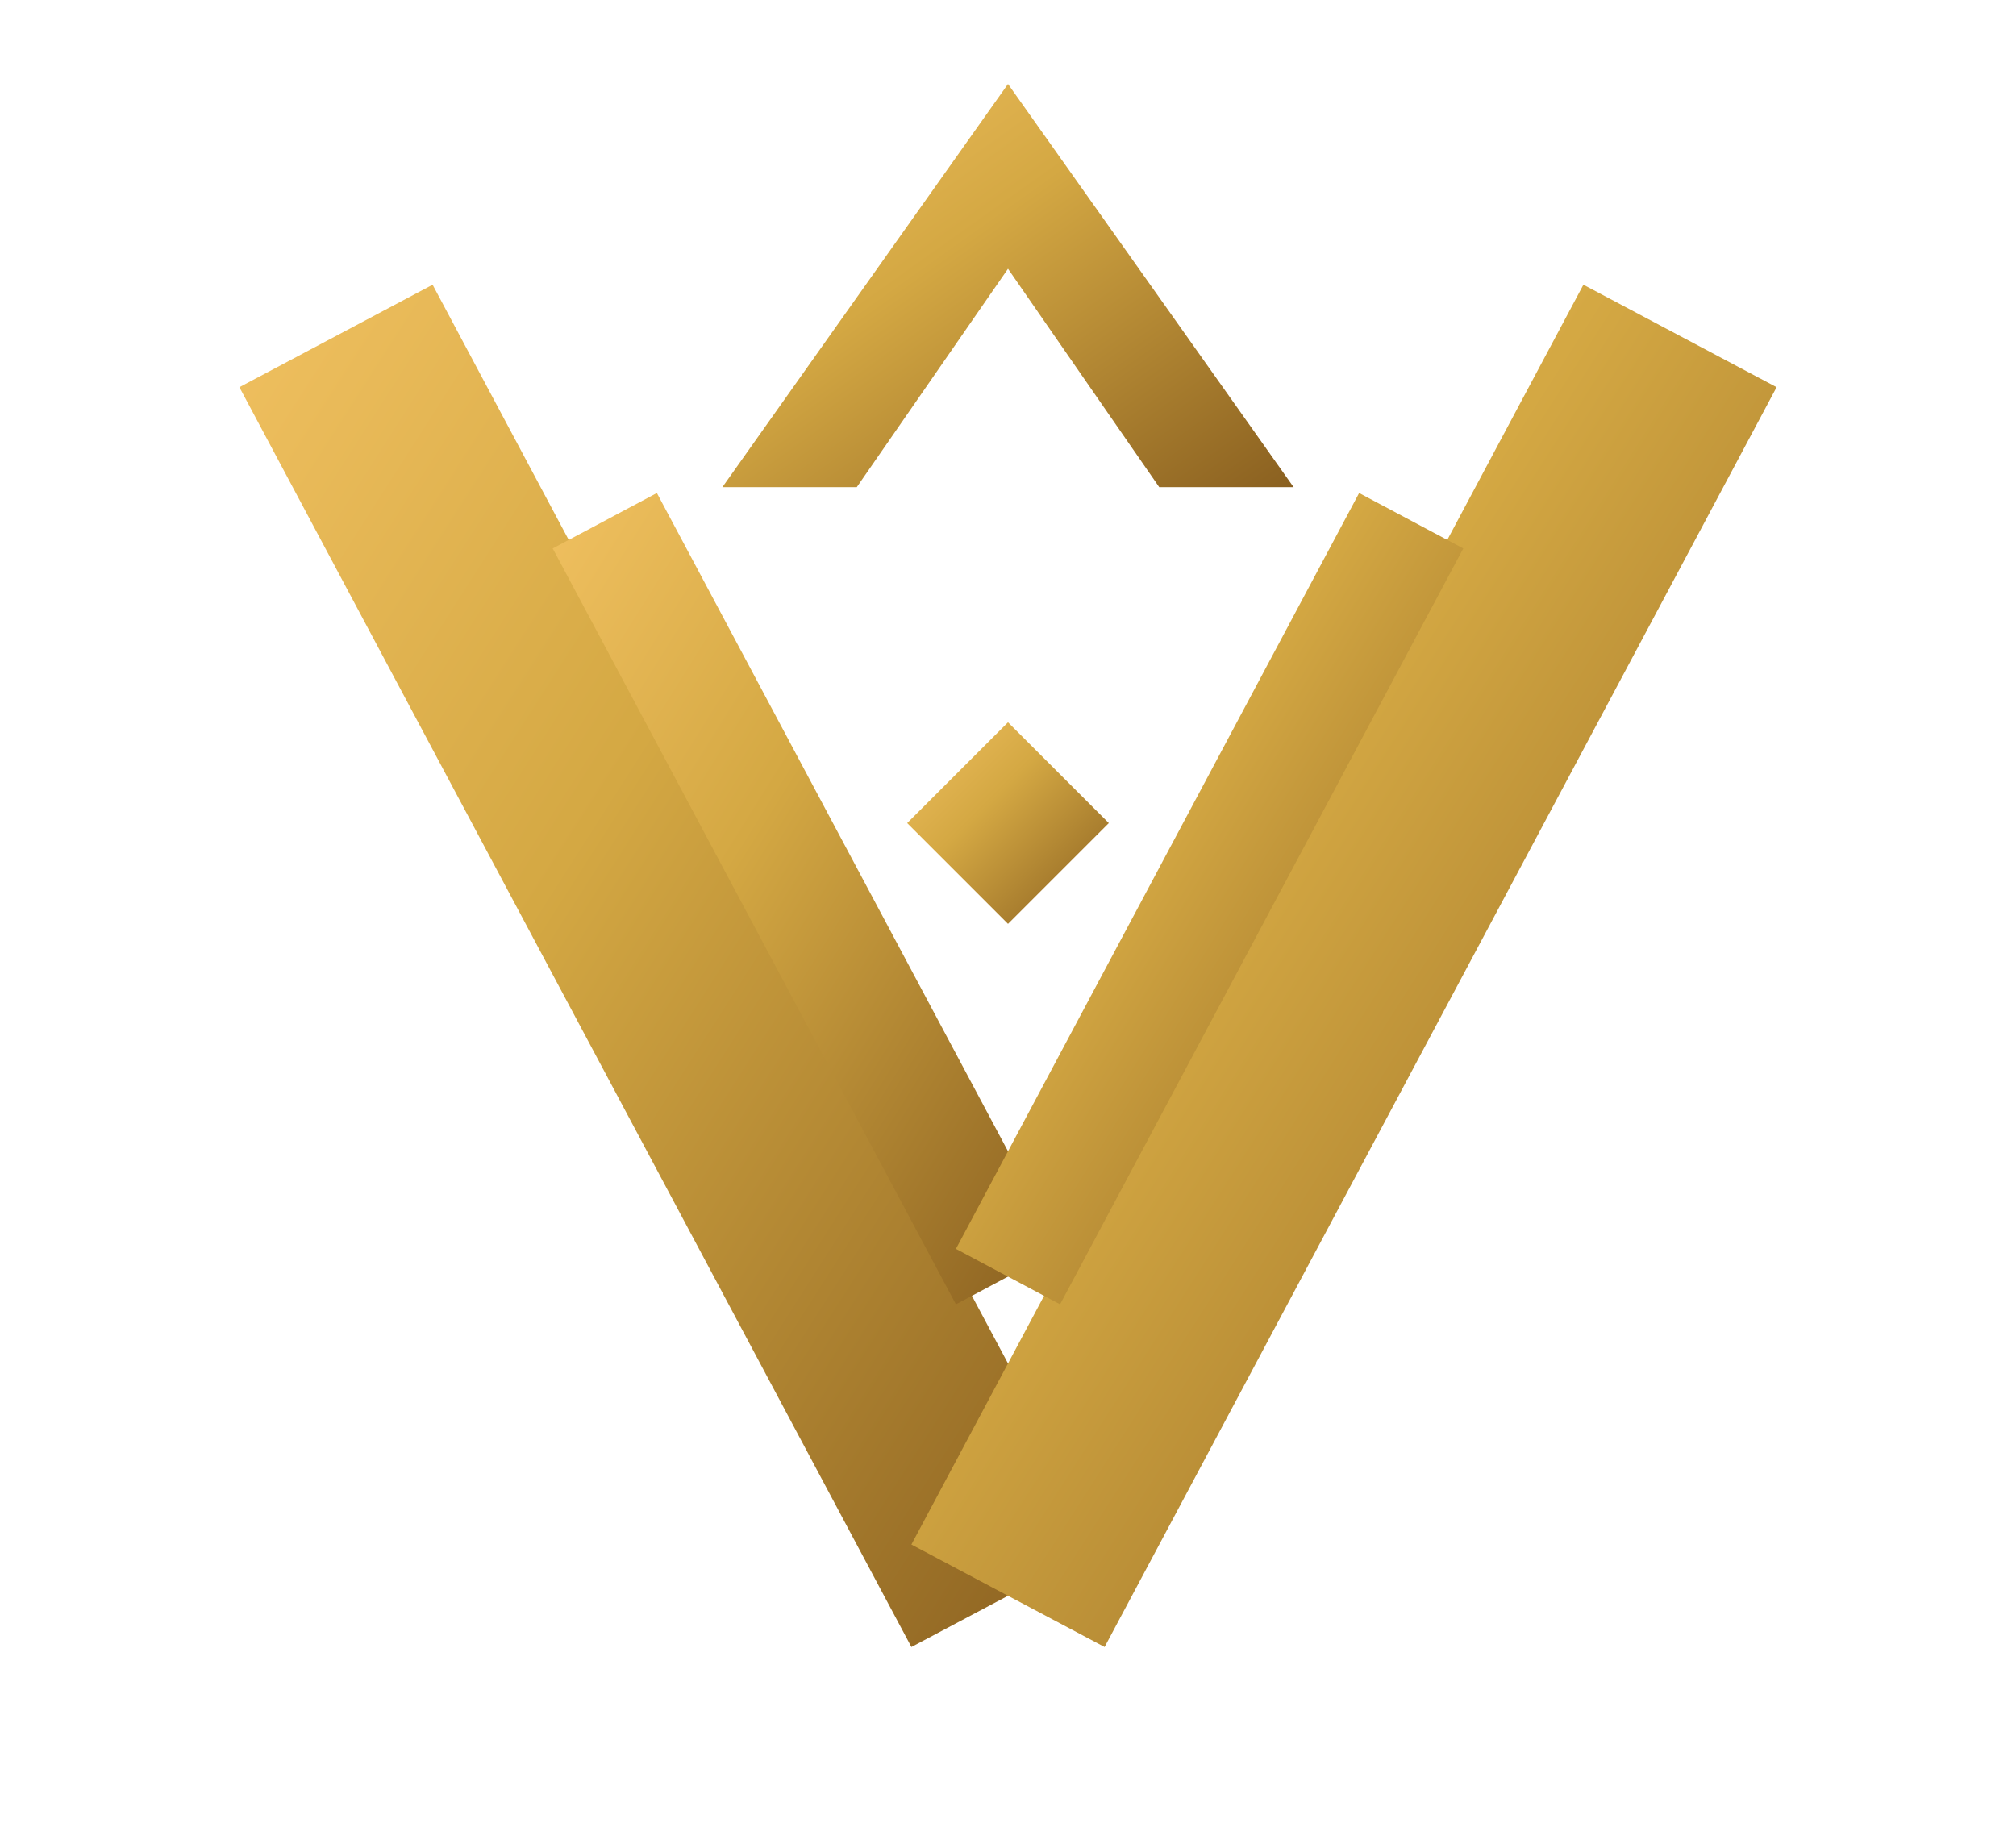
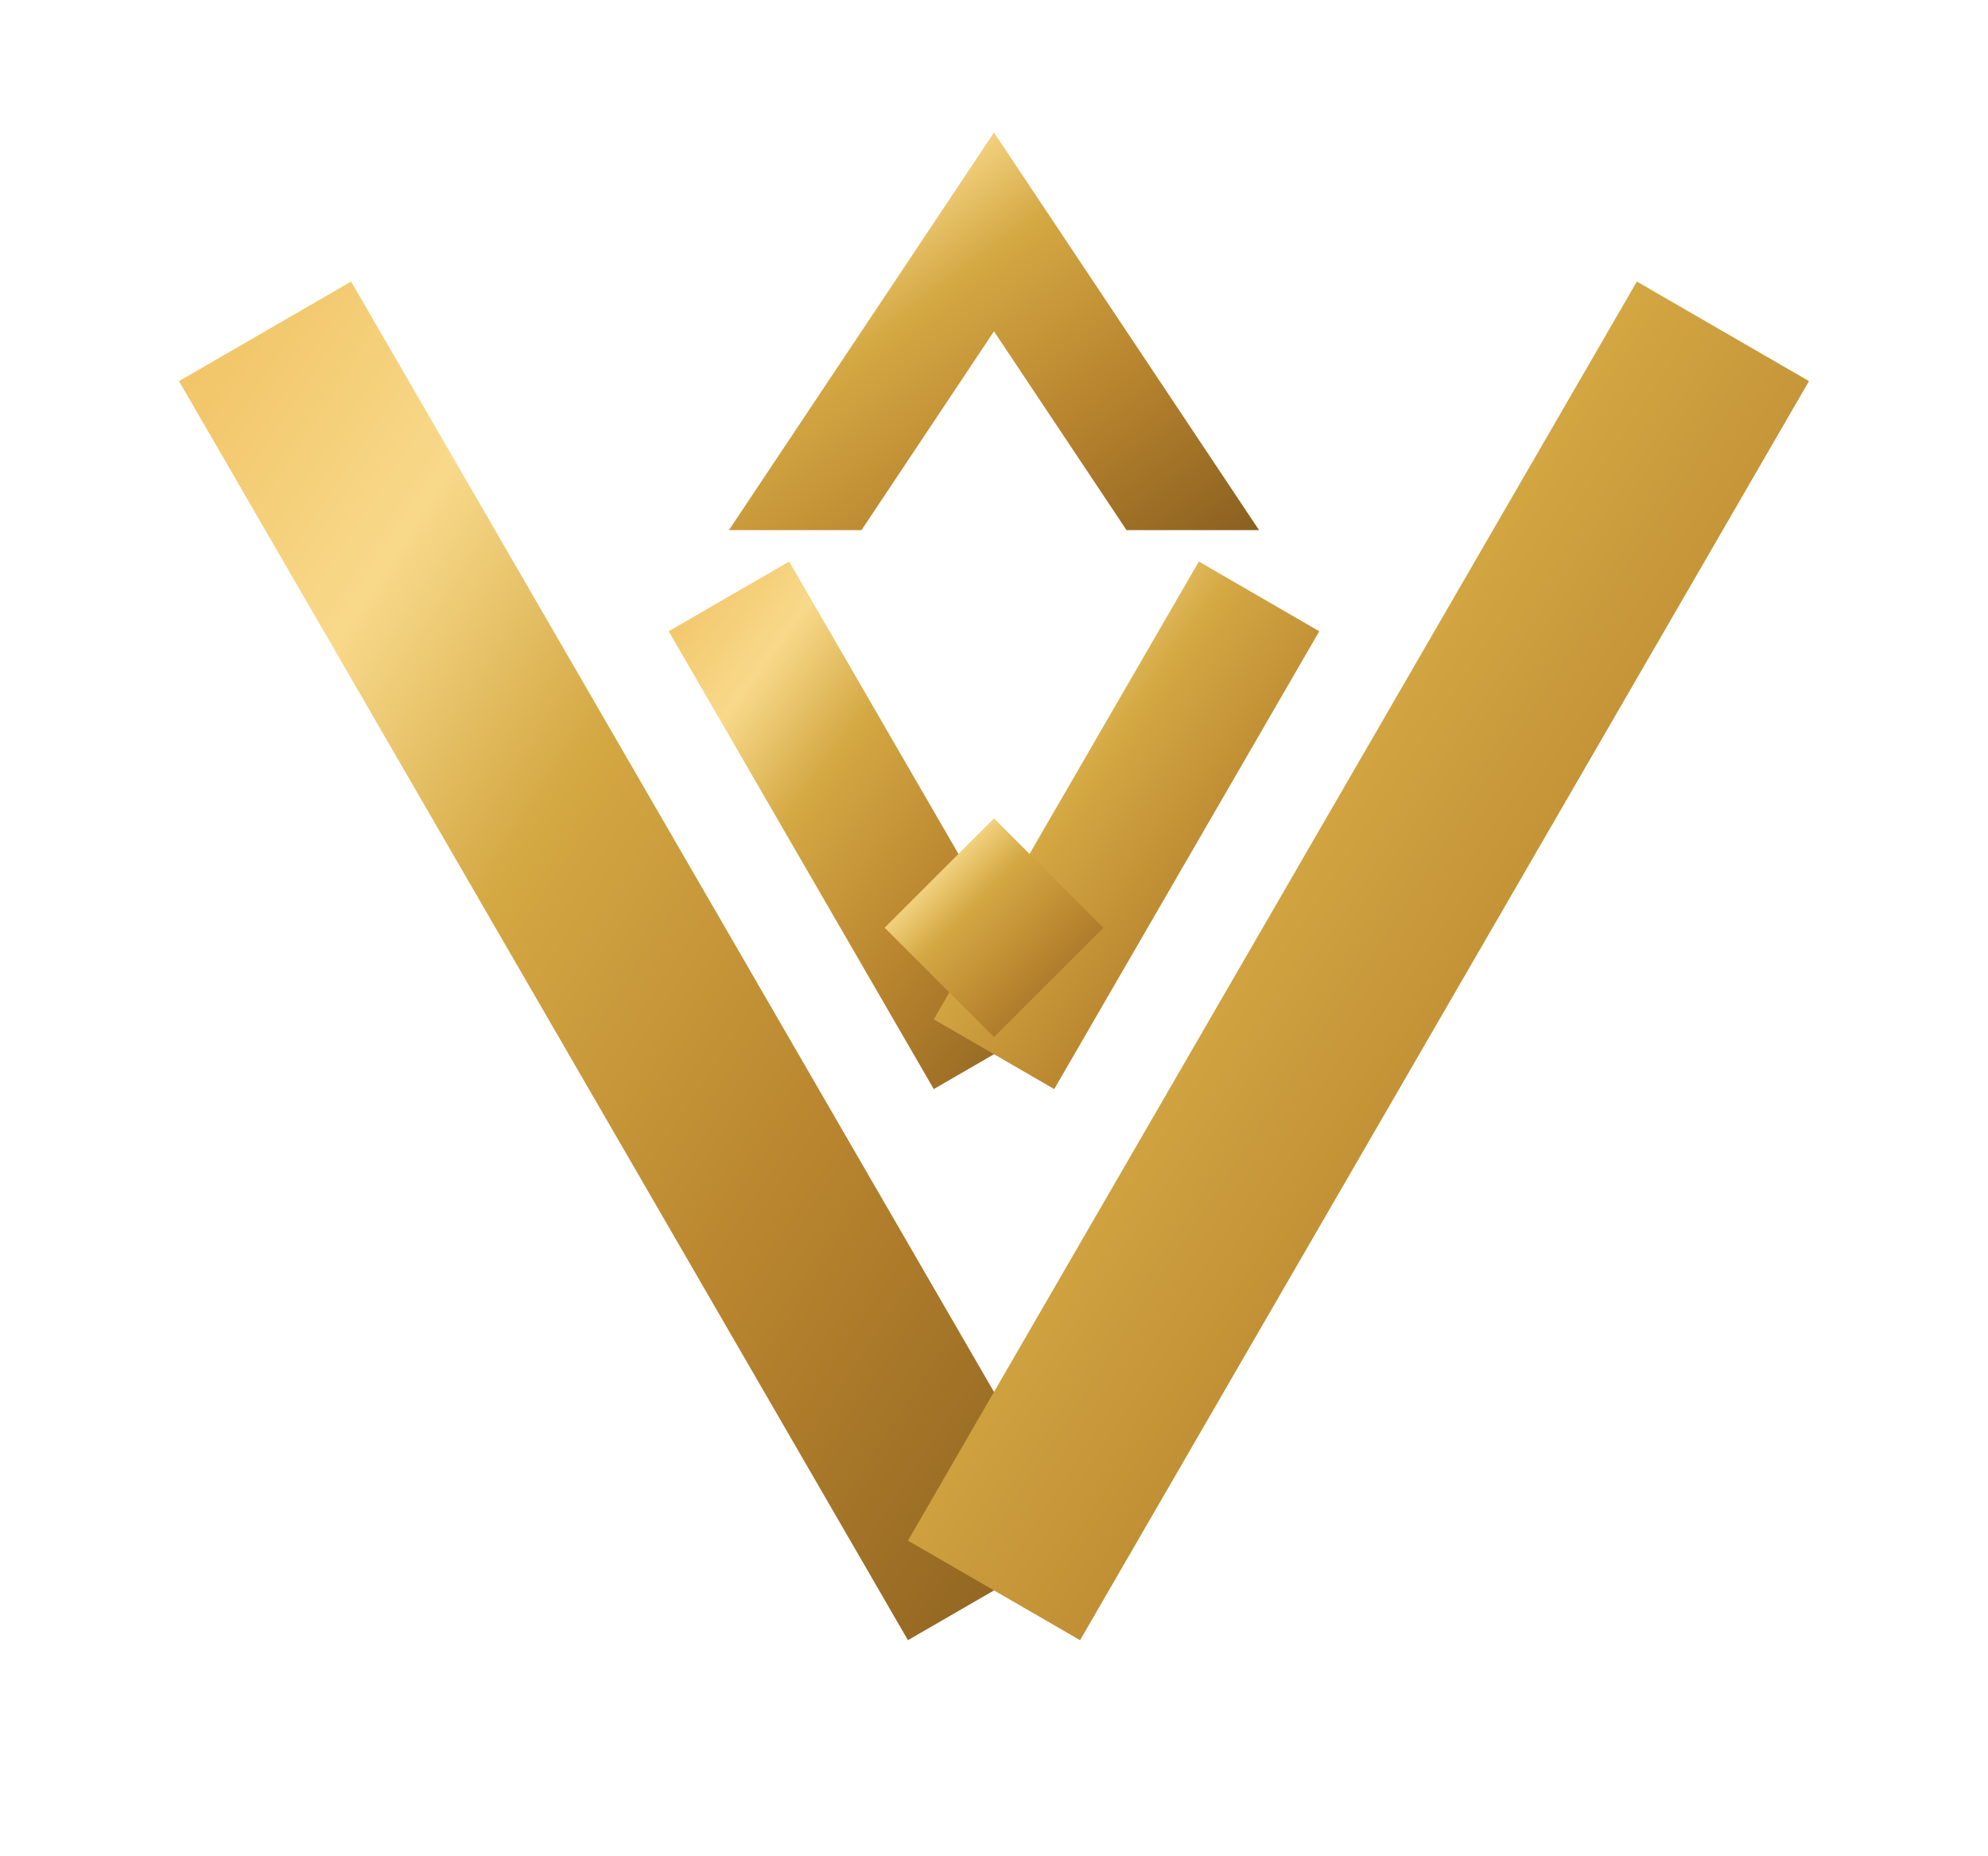
- <svg xmlns="http://www.w3.org/2000/svg" width="240" height="220" viewBox="0 0 240 220" fill="none" role="img" aria-labelledby="title desc">
+ <svg xmlns="http://www.w3.org/2000/svg" viewBox="0 0 240 224">
  <defs>
    <linearGradient id="vyasGold" x1="0%" y1="0%" x2="100%" y2="100%">
      <stop offset="0%" stop-color="#f0c060" />
+       <stop offset="22%" stop-color="#f8d98a" />
      <stop offset="40%" stop-color="#d4a843" />
+       <stop offset="68%" stop-color="#b8842e" />
      <stop offset="100%" stop-color="#8a6020" />
    </linearGradient>
  </defs>
-   <path id="path-outer-left" d="M28.5 46.1L108.5 196.1L131.5 183.9L51.5 33.9Z" fill="url(#vyasGold)" />
-   <path id="path-outer-right" d="M188.5 33.9L108.5 183.9L131.5 196.1L211.5 46.1Z" fill="url(#vyasGold)" />
-   <path id="path-inner-left" d="M65.8 65.3L113.8 155.3L126.2 148.7L78.2 58.7Z" fill="url(#vyasGold)" />
-   <path id="path-inner-right" d="M161.8 58.7L113.8 148.7L126.2 155.3L174.2 65.3Z" fill="url(#vyasGold)" />
-   <path id="path-crown" d="M120 10L154 58L138 58L120 32L102 58L86 58Z" fill="url(#vyasGold)" />
-   <path id="path-diamond" d="M120 86L132 98L120 110L108 98Z" fill="url(#vyasGold)" />
+   <path id="path-outer-left" d="M21.61 46.01L109.61 198.01L130.39 185.99L42.39 33.99Z" fill="url(#vyasGold)" />
+   <path id="path-outer-right" d="M197.61 33.99L109.61 185.99L130.39 198.01L218.39 46.01Z" fill="url(#vyasGold)" />
+   <path id="path-inner-left" d="M80.73 76.21L112.73 131.48L127.27 123.06L95.27 67.79Z" fill="url(#vyasGold)" />
+   <path id="path-inner-right" d="M144.73 67.79L112.73 123.06L127.27 131.48L159.27 76.21Z" fill="url(#vyasGold)" />
+   <path id="path-crown" d="M120 16L152 64L136 64L120 40L104 64L88 64Z" fill="url(#vyasGold)" />
+   <path id="path-diamond" d="M120 98.8L133.2 112L120 125.2L106.8 112Z" fill="url(#vyasGold)" />
</svg>
